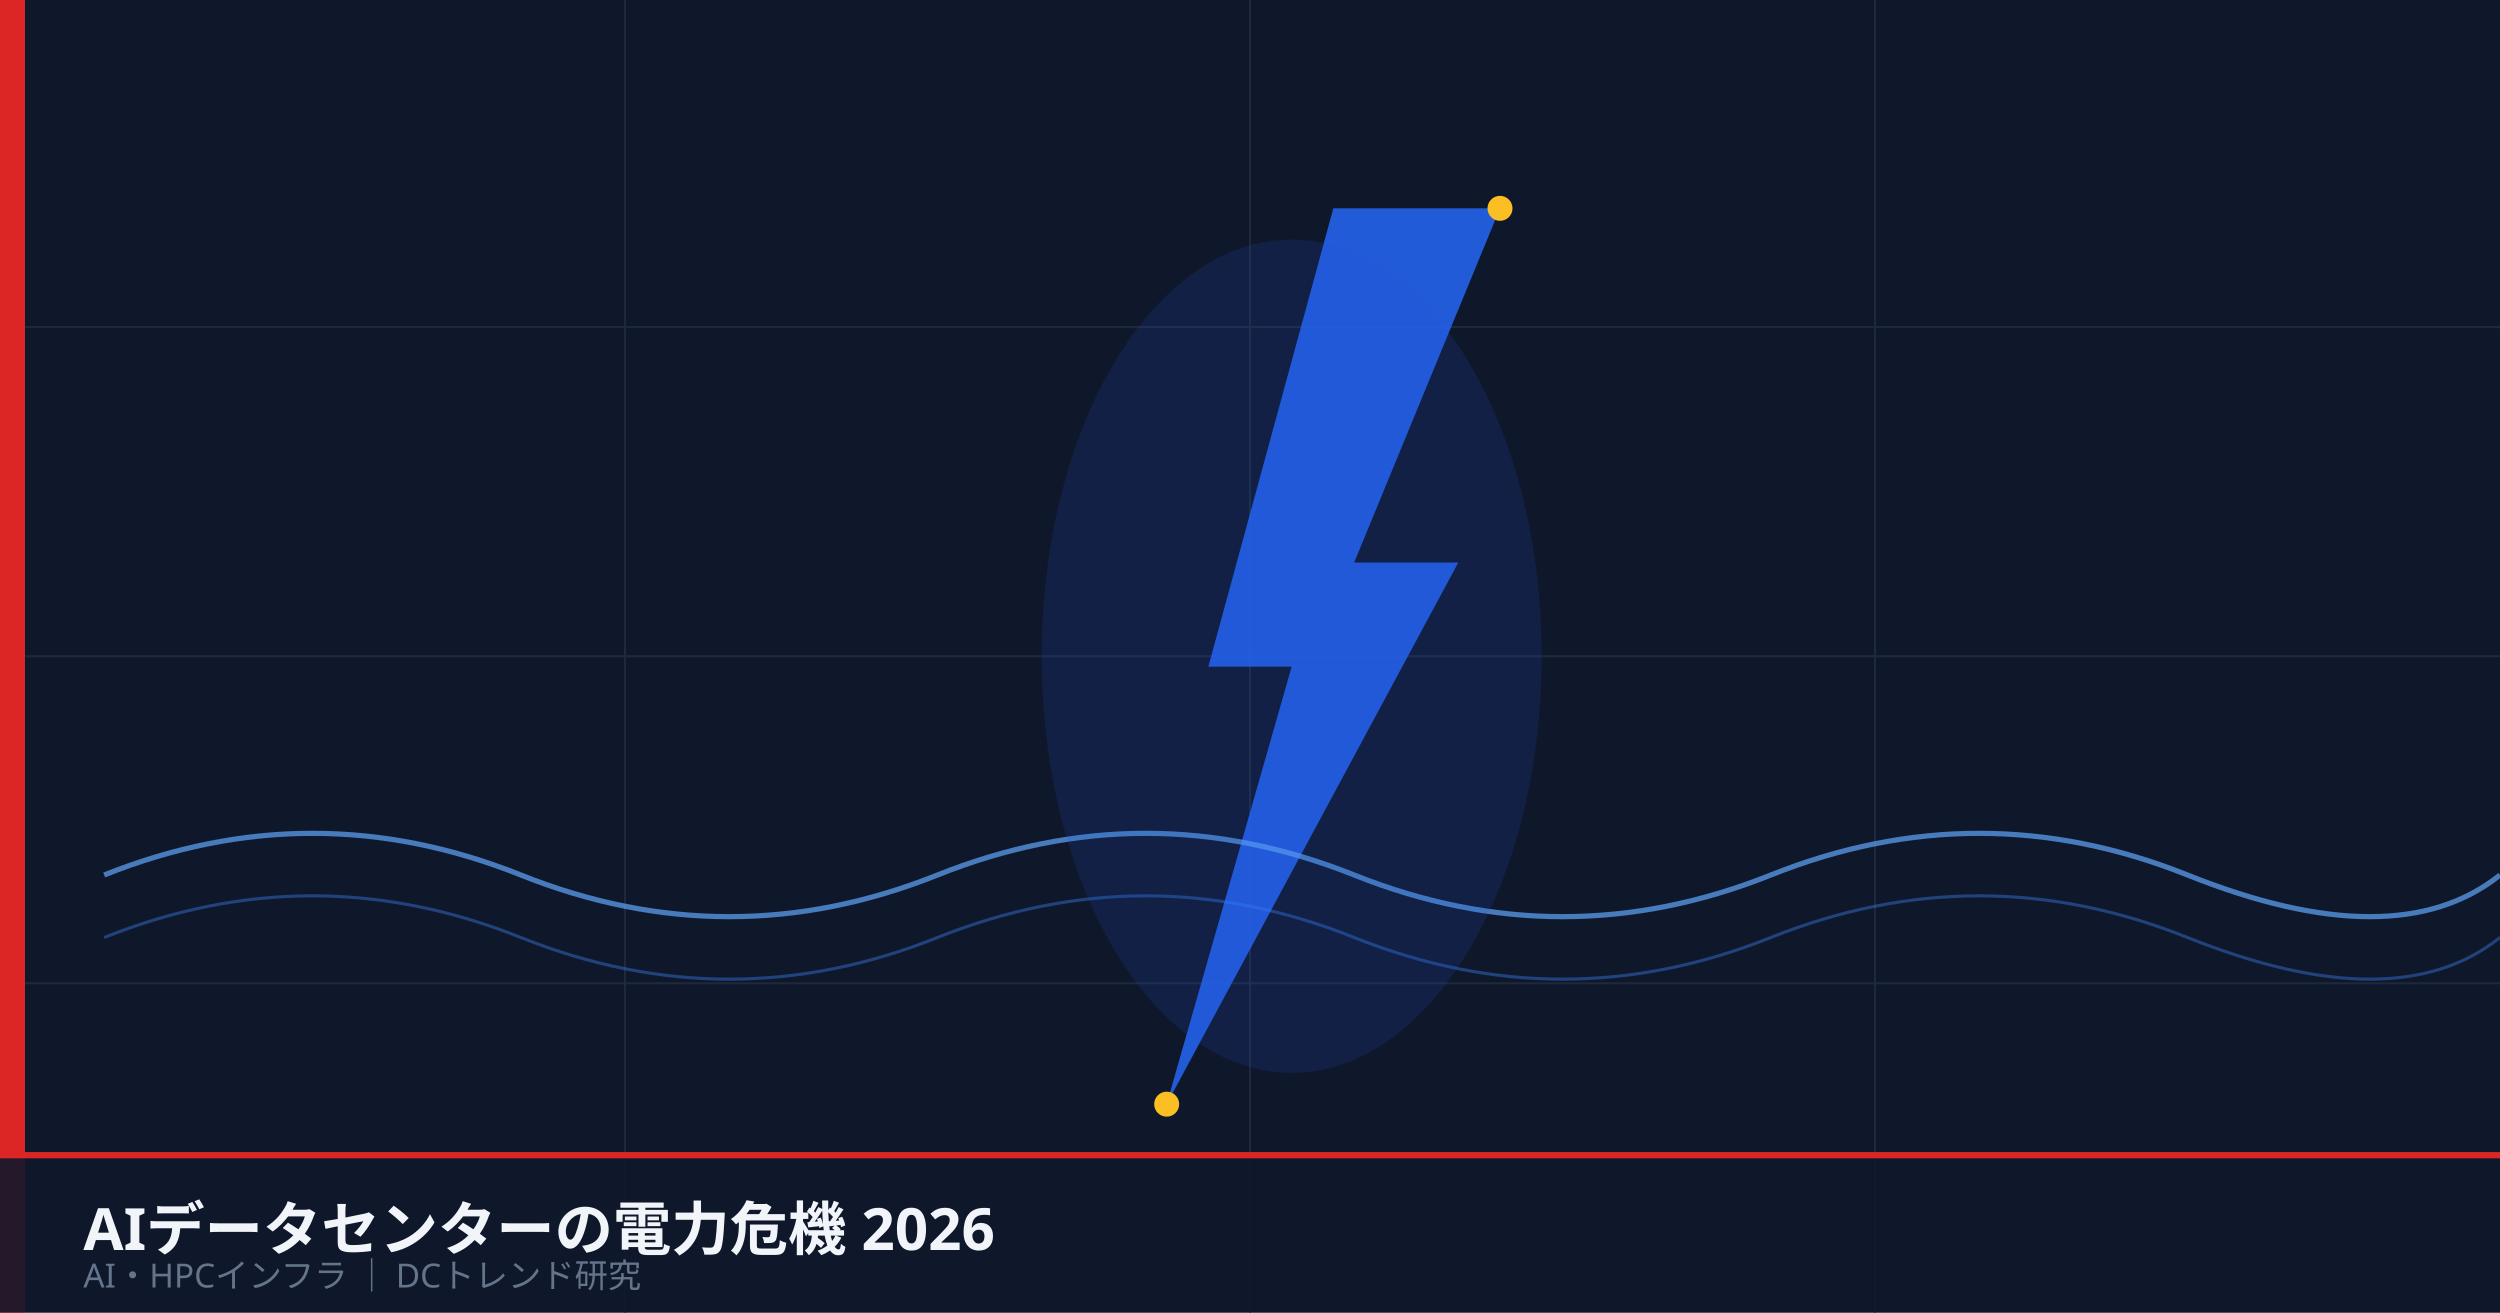
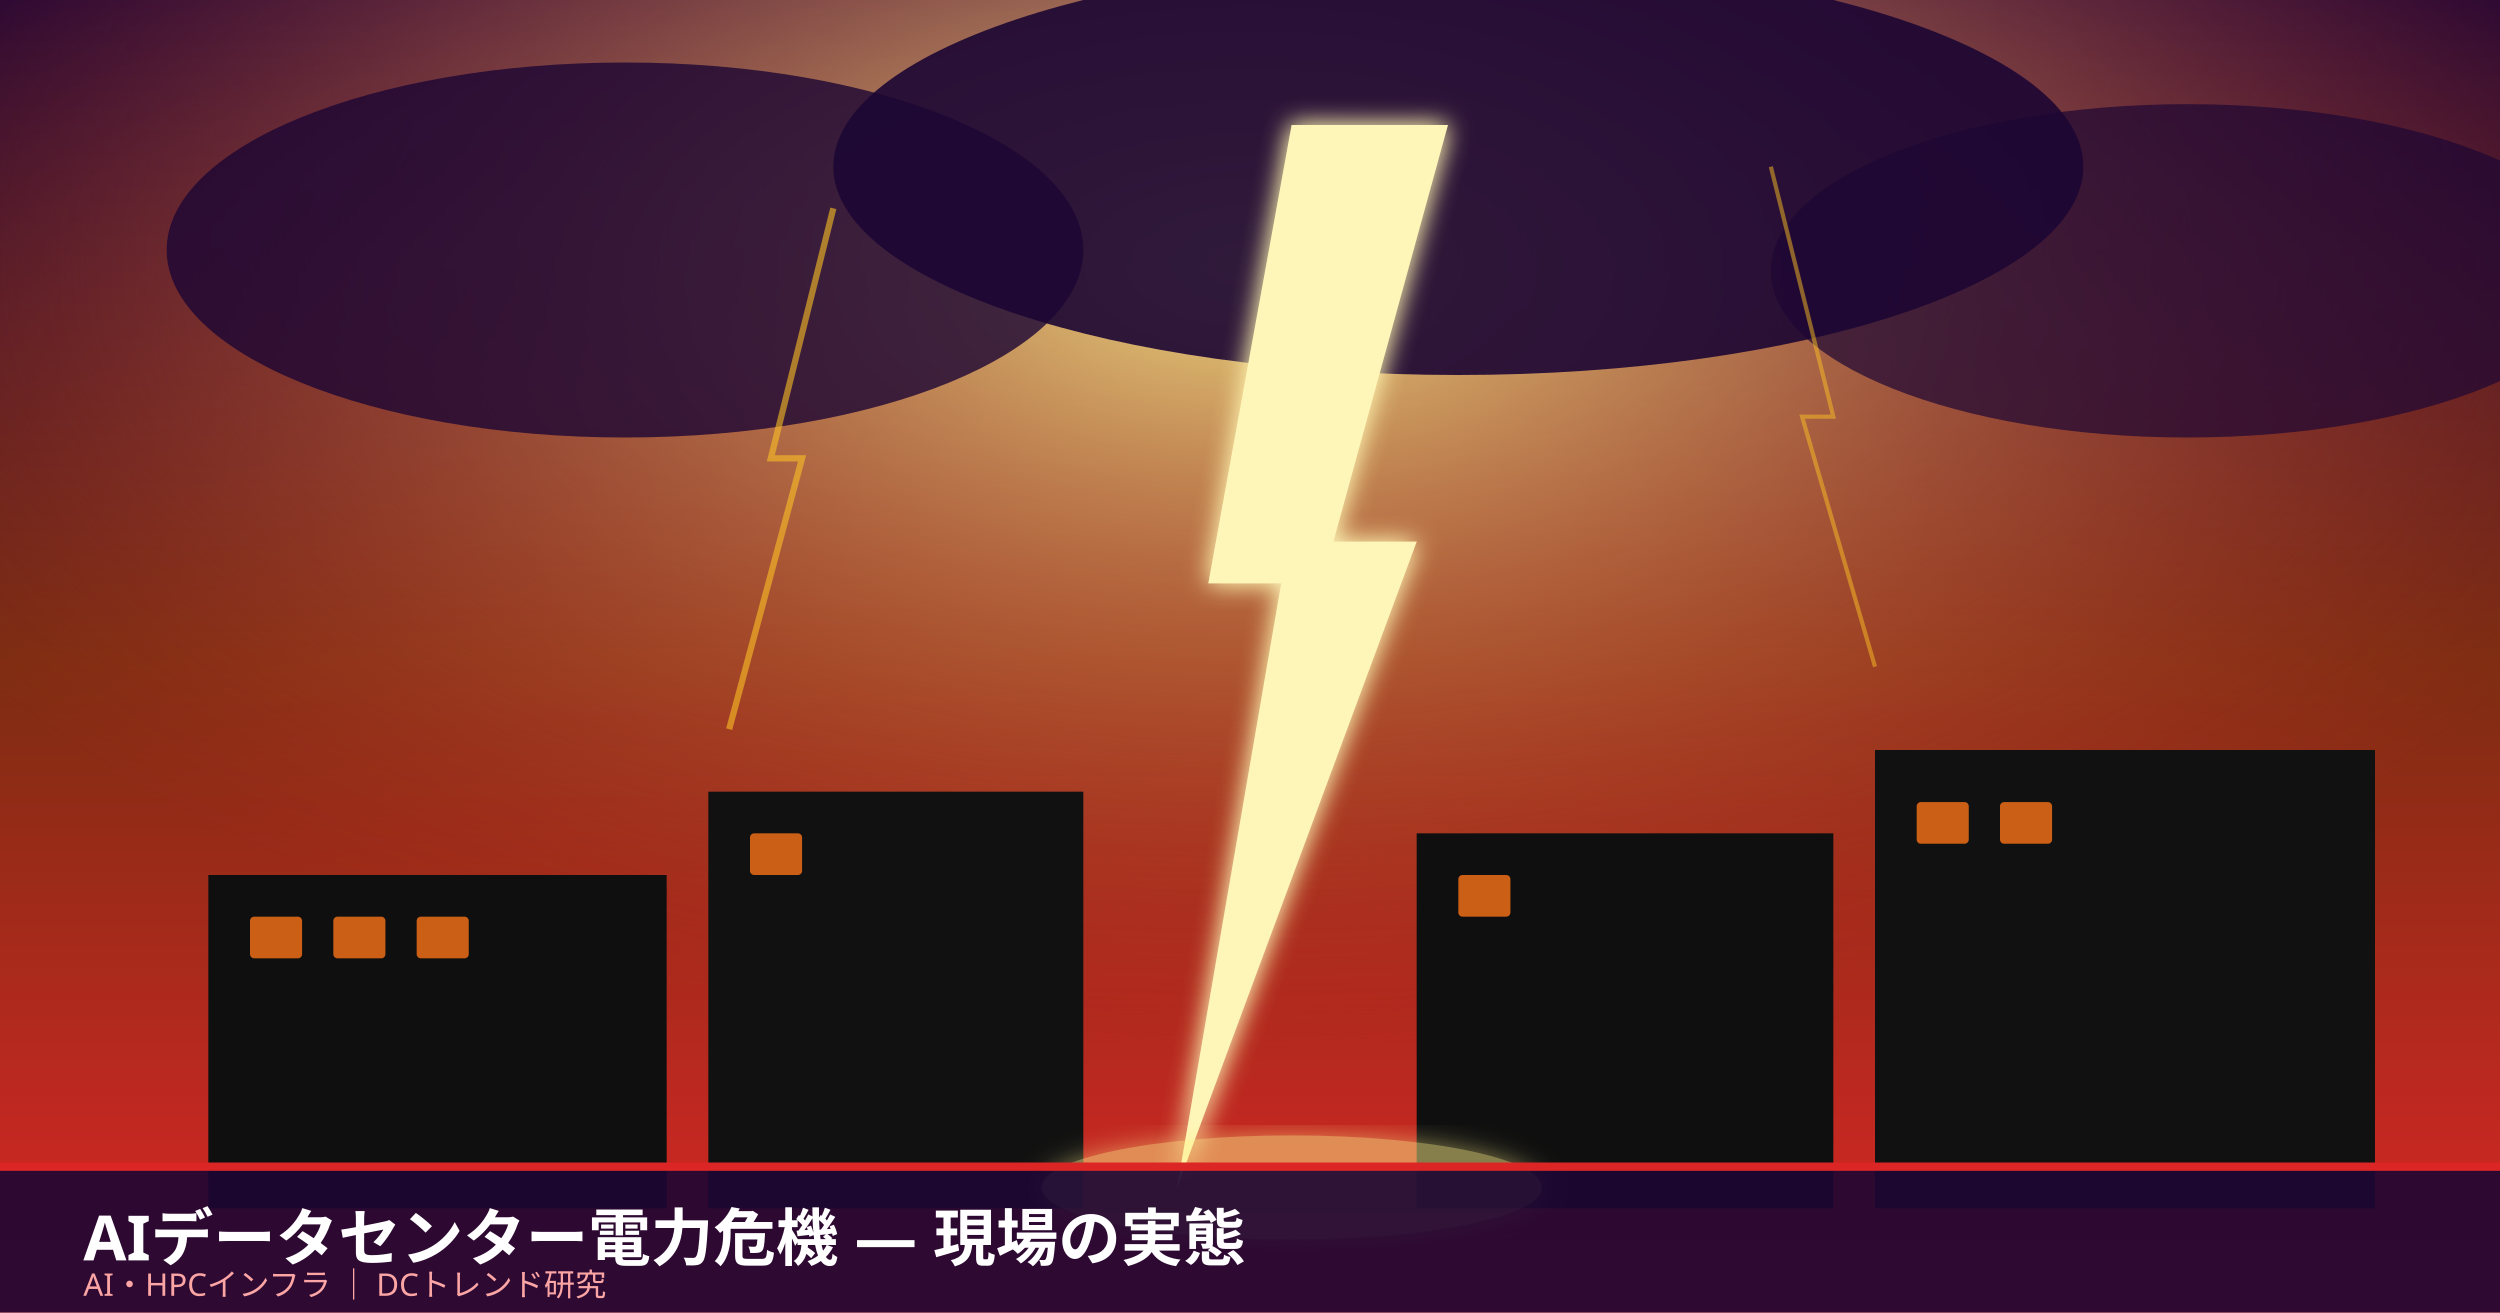
<svg xmlns="http://www.w3.org/2000/svg" viewBox="0 0 1200 630">
-   <rect width="1200" height="630" fill="#0f172a" />
-   <g stroke="#1e293b" stroke-width="1">
-     <line x1="0" y1="157" x2="1200" y2="157" />
-     <line x1="0" y1="315" x2="1200" y2="315" />
-     <line x1="0" y1="472" x2="1200" y2="472" />
-     <line x1="300" y1="0" x2="300" y2="630" />
-     <line x1="600" y1="0" x2="600" y2="630" />
-     <line x1="900" y1="0" x2="900" y2="630" />
+   <defs>
+     <linearGradient id="sky" x1="0" y1="0" x2="0" y2="1">
+       <stop offset="0%" stop-color="#1c0533" />
+       <stop offset="50%" stop-color="#7c2d12" />
+       <stop offset="100%" stop-color="#dc2626" />
+     </linearGradient>
+     <radialGradient id="flash" cx="50%" cy="20%" r="60%">
+       <stop offset="0%" stop-color="#fef08a" stop-opacity="0.9" />
+       <stop offset="100%" stop-color="#dc2626" stop-opacity="0" />
+     </radialGradient>
+     <filter id="glow">
+       <feGaussianBlur stdDeviation="6" result="blur" />
+       <feMerge>
+         <feMergeNode in="blur" />
+         <feMergeNode in="SourceGraphic" />
+       </feMerge>
+     </filter>
+   </defs>
+   <rect width="1200" height="630" fill="url(#sky)" />
+   <rect width="1200" height="630" fill="url(#flash)" />
+   <ellipse cx="300" cy="120" rx="220" ry="90" fill="#1c0533" opacity="0.8" />
+   <ellipse cx="700" cy="80" rx="300" ry="100" fill="#1c0533" opacity="0.9" />
+   <ellipse cx="1050" cy="130" rx="200" ry="80" fill="#1c0533" opacity="0.7" />
+   <polygon points="620,60 580,280 615,280 565,570 680,260 640,260 695,60" fill="#fef08a" filter="url(#glow)" />
+   <polygon points="620,60 580,280 615,280 565,570 680,260 640,260 695,60" fill="white" opacity="0.4" filter="url(#glow)" />
+   <polyline points="400,100 370,220 385,220 350,350" fill="none" stroke="#fbbf24" stroke-width="3" opacity="0.6" />
+   <polyline points="850,80 880,200 865,200 900,320" fill="none" stroke="#fbbf24" stroke-width="2" opacity="0.5" />
+   <rect x="100" y="420" width="220" height="160" fill="#0f0f0f" />
+   <rect x="340" y="380" width="180" height="200" fill="#111" />
+   <rect x="680" y="400" width="200" height="180" fill="#0f0f0f" />
+   <rect x="900" y="360" width="240" height="220" fill="#111" />
+   <g fill="#f97316" opacity="0.8">
+     <rect x="120" y="440" width="25" height="20" rx="2" />
+     <rect x="160" y="440" width="25" height="20" rx="2" />
+     <rect x="200" y="440" width="25" height="20" rx="2" />
+     <rect x="360" y="400" width="25" height="20" rx="2" />
+     <rect x="700" y="420" width="25" height="20" rx="2" />
+     <rect x="920" y="385" width="25" height="20" rx="2" />
+     <rect x="960" y="385" width="25" height="20" rx="2" />
  </g>
-   <rect x="0" y="0" width="12" height="630" fill="#dc2626" />
-   <polygon points="640,100 580,320 620,320 560,530 700,270 650,270 720,100" fill="#2563eb" opacity="0.9" />
-   <path d="M 50 420 Q 150 380 250 420 T 450 420 T 650 420 T 850 420 T 1050 420 T 1200 420" fill="none" stroke="#60a5fa" stroke-width="2.5" opacity="0.7" />
-   <path d="M 50 450 Q 150 410 250 450 T 450 450 T 650 450 T 850 450 T 1050 450 T 1200 450" fill="none" stroke="#3b82f6" stroke-width="1.5" opacity="0.4" />
-   <ellipse cx="620" cy="315" rx="120" ry="200" fill="#1d4ed8" opacity="0.15" />
-   <circle cx="560" cy="530" r="6" fill="#fbbf24" />
-   <circle cx="720" cy="100" r="6" fill="#fbbf24" />
-   <rect x="0" y="555" width="1200" height="75" fill="#0f172a" opacity="0.9" />
-   <rect x="0" y="553" width="1200" height="3" fill="#dc2626" />
-   <text x="40" y="600" font-family="sans-serif" font-size="28" font-weight="700" fill="#f1f5f9">AIデータセンターの電力危機 2026</text>
-   <text x="40" y="618" font-family="sans-serif" font-size="16" fill="#64748b">AI・HPCインフラ ｜ DCトレンド研究</text>
+   <ellipse cx="620" cy="570" rx="120" ry="25" fill="#fef08a" opacity="0.5" filter="url(#glow)" />
+   <rect x="0" y="560" width="1200" height="70" fill="#1c0533" opacity="0.9" />
+   <rect x="0" y="558" width="1200" height="4" fill="#dc2626" />
+   <text x="40" y="605" font-family="sans-serif" font-size="30" font-weight="900" fill="white">AIデータセンター電力危機 — 現場の実態</text>
+   <text x="40" y="622" font-family="sans-serif" font-size="15" fill="#fca5a5">AI・HPCインフラ ｜ DCトレンド研究</text>
</svg>
